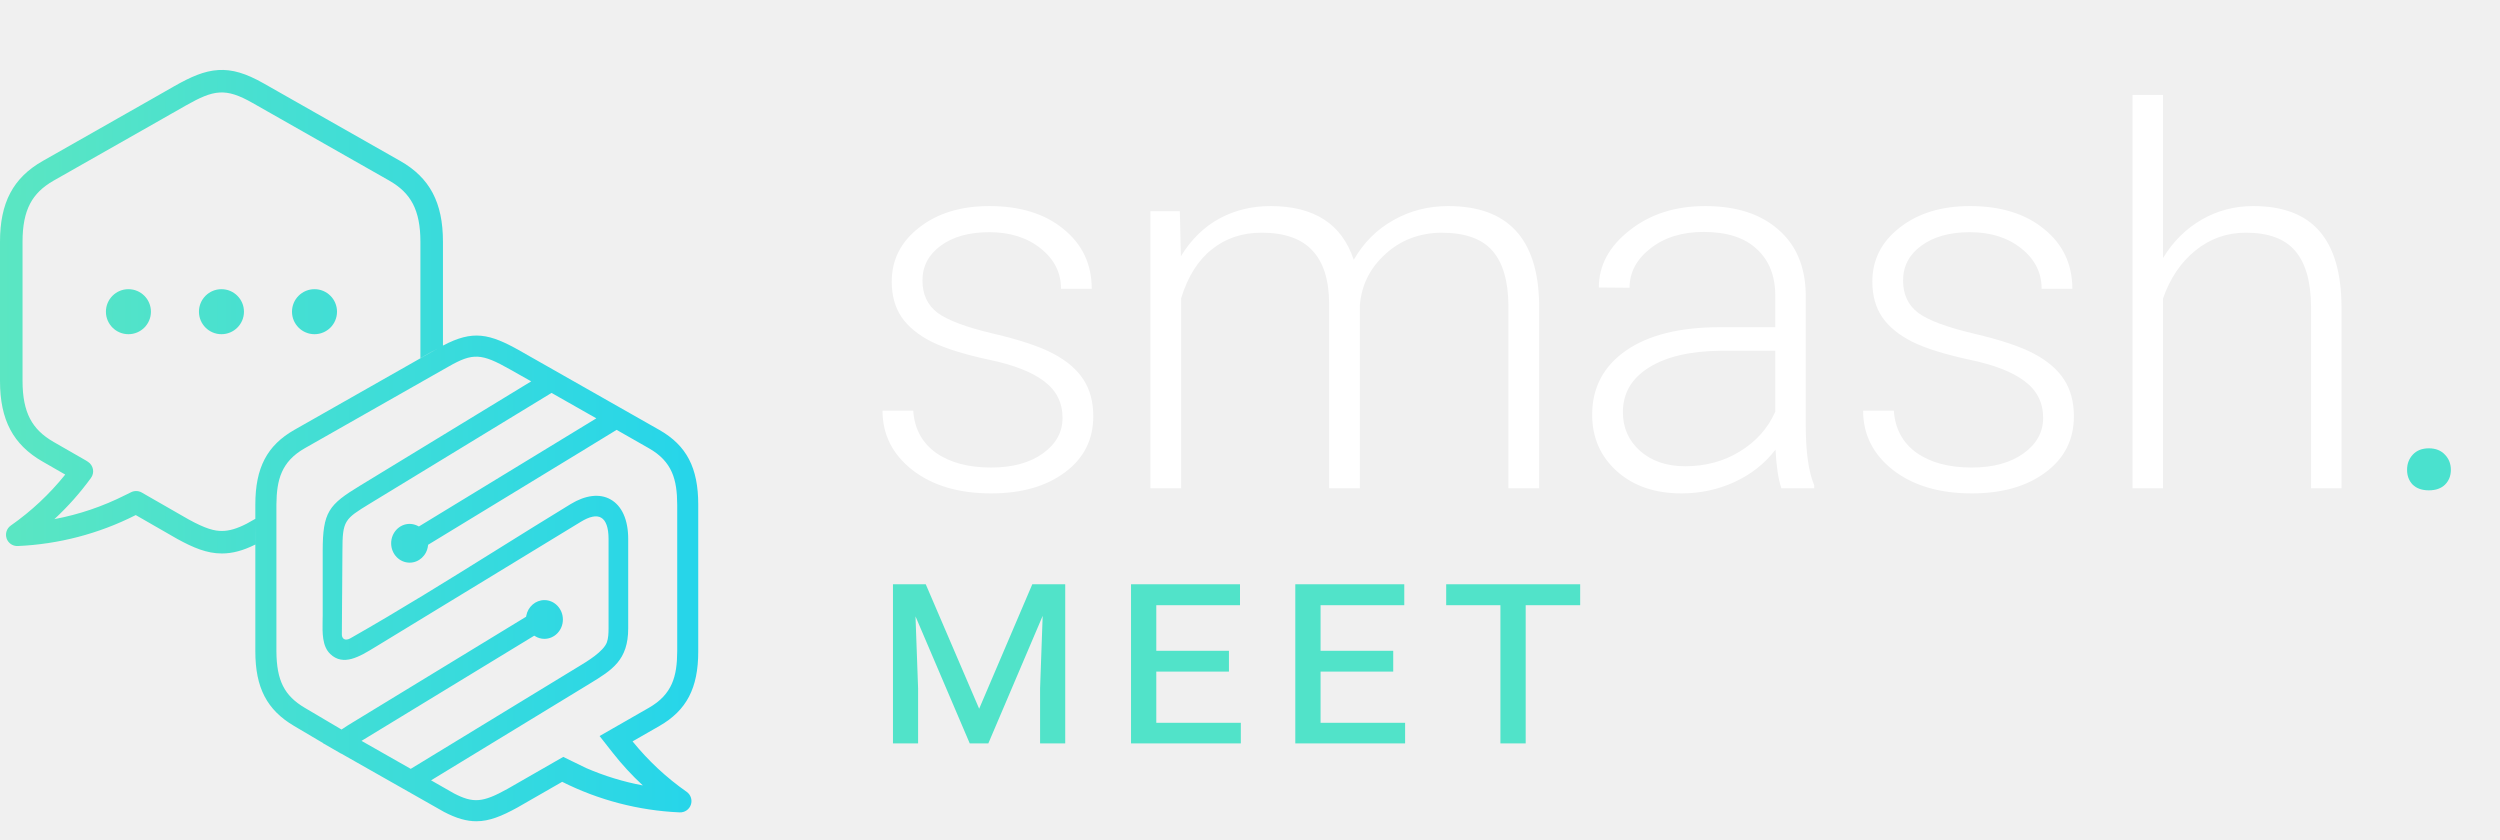
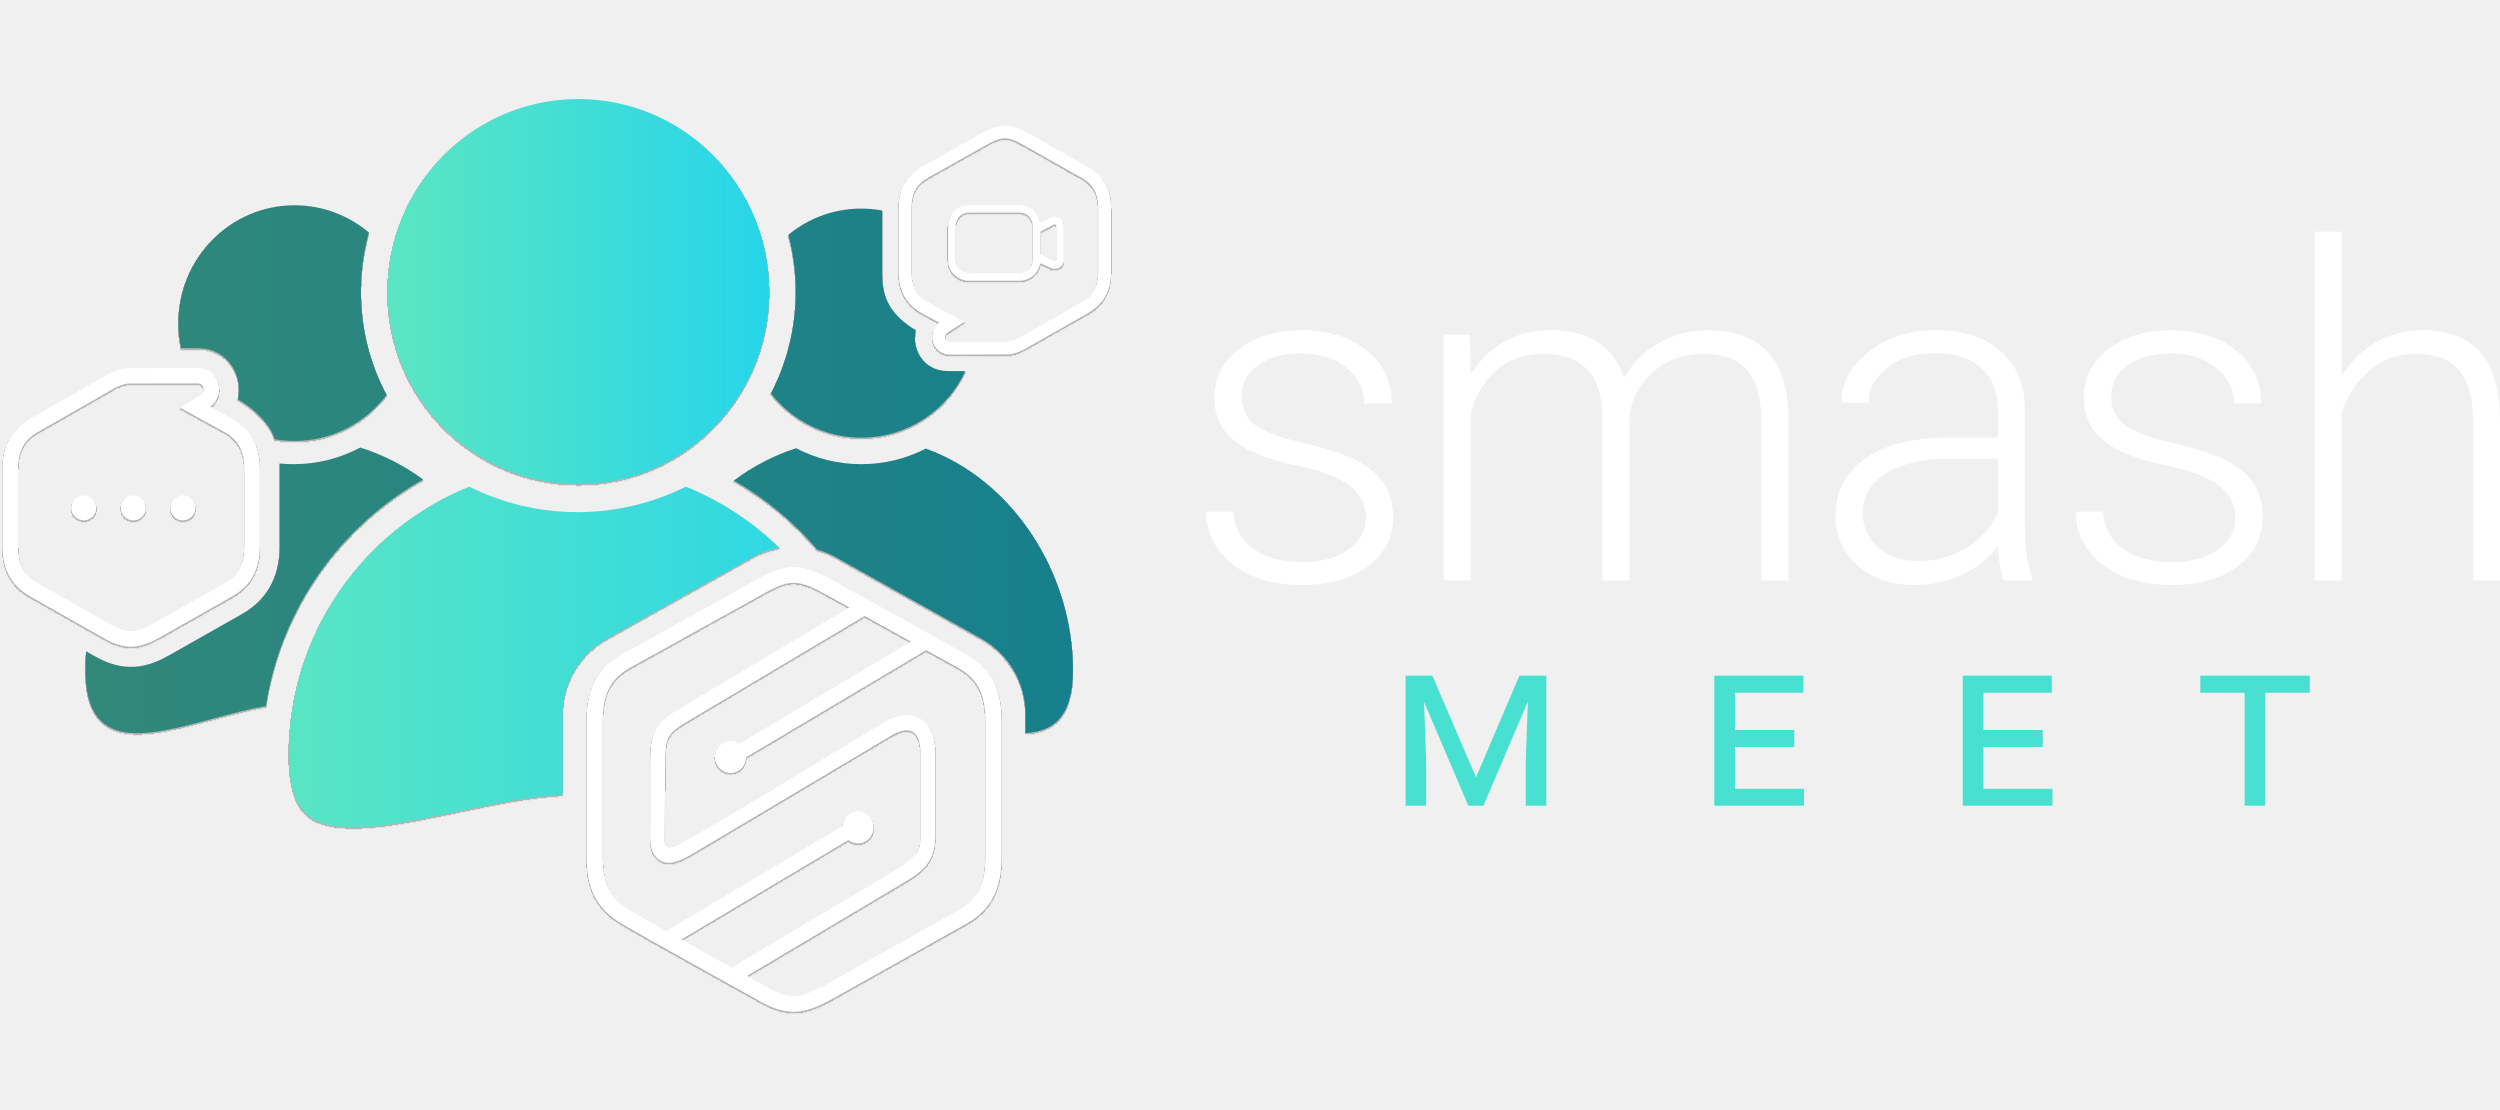
- <svg xmlns="http://www.w3.org/2000/svg" width="128" height="43" viewBox="0 0 128 43" fill="none">
-   <path d="M47.399 29.916L50.133 36.287L52.853 29.916H54.539V38.063H53.252V35.259L53.385 31.532L50.602 38.063H49.651L46.874 31.559L47.007 35.259V38.063H45.72V29.916H47.399ZM62.922 34.385H59.202V37.007H63.53V38.063H57.908V29.916H63.488V30.986H59.202V33.322H62.922V34.385ZM71.333 34.385H67.613V37.007H71.941V38.063H66.319V29.916H71.899V30.986H67.613V33.322H71.333V34.385ZM80.905 30.986H78.115V38.063H76.821V30.986H74.045V29.916H80.905V30.986Z" fill="#51E3C9" />
-   <path d="M54.402 21.394C54.402 20.616 54.088 19.991 53.458 19.519C52.838 19.047 51.898 18.68 50.639 18.418C49.38 18.147 48.401 17.841 47.702 17.5C47.012 17.15 46.496 16.726 46.155 16.228C45.823 15.73 45.657 15.127 45.657 14.419C45.657 13.3 46.124 12.378 47.06 11.652C47.995 10.918 49.193 10.551 50.652 10.551C52.234 10.551 53.502 10.944 54.455 11.731C55.416 12.509 55.897 13.527 55.897 14.786H54.324C54.324 13.955 53.974 13.265 53.275 12.714C52.584 12.164 51.71 11.888 50.652 11.888C49.621 11.888 48.79 12.12 48.161 12.583C47.54 13.038 47.23 13.632 47.23 14.366C47.23 15.074 47.488 15.625 48.004 16.018C48.528 16.403 49.477 16.757 50.849 17.08C52.23 17.404 53.262 17.749 53.943 18.116C54.634 18.483 55.145 18.925 55.477 19.441C55.81 19.956 55.976 20.581 55.976 21.316C55.976 22.513 55.491 23.47 54.52 24.187C53.559 24.904 52.3 25.262 50.744 25.262C49.092 25.262 47.75 24.864 46.719 24.069C45.696 23.265 45.185 22.251 45.185 21.027H46.758C46.819 21.945 47.204 22.662 47.912 23.177C48.629 23.684 49.573 23.938 50.744 23.938C51.837 23.938 52.72 23.698 53.393 23.217C54.066 22.736 54.402 22.128 54.402 21.394ZM60.408 10.813L60.461 13.121C60.985 12.264 61.641 11.621 62.427 11.193C63.214 10.765 64.088 10.551 65.05 10.551C67.287 10.551 68.708 11.469 69.311 13.304C69.818 12.421 70.496 11.744 71.343 11.272C72.191 10.791 73.127 10.551 74.149 10.551C77.191 10.551 78.743 12.211 78.804 15.533V25H77.231V15.651C77.222 14.384 76.947 13.444 76.405 12.832C75.871 12.22 74.997 11.914 73.782 11.914C72.655 11.932 71.702 12.299 70.924 13.016C70.146 13.724 69.713 14.589 69.626 15.612V25H68.052V15.533C68.044 14.318 67.755 13.414 67.187 12.819C66.627 12.216 65.762 11.914 64.591 11.914C63.603 11.914 62.755 12.198 62.047 12.767C61.339 13.326 60.815 14.161 60.474 15.271V25H58.9V10.813H60.408ZM91.208 25C91.051 24.554 90.951 23.894 90.907 23.02C90.356 23.737 89.653 24.292 88.796 24.685C87.948 25.07 87.048 25.262 86.095 25.262C84.731 25.262 83.625 24.882 82.778 24.122C81.938 23.361 81.519 22.399 81.519 21.237C81.519 19.856 82.091 18.763 83.236 17.959C84.39 17.155 85.994 16.753 88.049 16.753H90.894V15.14C90.894 14.126 90.579 13.33 89.95 12.754C89.329 12.168 88.42 11.875 87.222 11.875C86.13 11.875 85.225 12.155 84.508 12.714C83.791 13.274 83.433 13.947 83.433 14.733L81.86 14.72C81.86 13.593 82.384 12.618 83.433 11.796C84.482 10.966 85.771 10.551 87.301 10.551C88.883 10.551 90.129 10.948 91.038 11.744C91.956 12.531 92.428 13.632 92.454 15.048V21.761C92.454 23.134 92.598 24.161 92.887 24.843V25H91.208ZM86.278 23.872C87.327 23.872 88.263 23.619 89.084 23.112C89.915 22.605 90.518 21.927 90.894 21.079V17.959H88.088C86.523 17.976 85.299 18.265 84.416 18.824C83.534 19.375 83.092 20.136 83.092 21.106C83.092 21.901 83.385 22.561 83.971 23.086C84.565 23.61 85.334 23.872 86.278 23.872ZM104.609 21.394C104.609 20.616 104.295 19.991 103.665 19.519C103.045 19.047 102.105 18.68 100.846 18.418C99.587 18.147 98.608 17.841 97.909 17.5C97.219 17.15 96.703 16.726 96.362 16.228C96.03 15.73 95.864 15.127 95.864 14.419C95.864 13.3 96.331 12.378 97.267 11.652C98.202 10.918 99.4 10.551 100.859 10.551C102.441 10.551 103.709 10.944 104.662 11.731C105.623 12.509 106.104 13.527 106.104 14.786H104.531C104.531 13.955 104.181 13.265 103.482 12.714C102.791 12.164 101.917 11.888 100.859 11.888C99.828 11.888 98.997 12.12 98.368 12.583C97.747 13.038 97.437 13.632 97.437 14.366C97.437 15.074 97.695 15.625 98.211 16.018C98.735 16.403 99.684 16.757 101.056 17.08C102.437 17.404 103.469 17.749 104.15 18.116C104.841 18.483 105.352 18.925 105.684 19.441C106.017 19.956 106.183 20.581 106.183 21.316C106.183 22.513 105.698 23.47 104.727 24.187C103.766 24.904 102.507 25.262 100.951 25.262C99.299 25.262 97.957 24.864 96.926 24.069C95.903 23.265 95.392 22.251 95.392 21.027H96.965C97.026 21.945 97.411 22.662 98.119 23.177C98.836 23.684 99.78 23.938 100.951 23.938C102.044 23.938 102.927 23.698 103.6 23.217C104.273 22.736 104.609 22.128 104.609 21.394ZM110.746 13.212C111.262 12.364 111.922 11.709 112.726 11.246C113.53 10.782 114.409 10.551 115.362 10.551C116.883 10.551 118.015 10.979 118.758 11.836C119.501 12.692 119.876 13.977 119.885 15.691V25H118.325V15.677C118.316 14.41 118.045 13.466 117.512 12.845C116.987 12.225 116.144 11.914 114.981 11.914C114.011 11.914 113.15 12.22 112.398 12.832C111.655 13.435 111.105 14.253 110.746 15.284V25H109.186V4.86H110.746V13.212Z" fill="white" />
-   <path d="M123.242 24.056C123.242 23.75 123.339 23.492 123.531 23.282C123.732 23.064 124.007 22.954 124.357 22.954C124.707 22.954 124.982 23.064 125.183 23.282C125.384 23.492 125.484 23.75 125.484 24.056C125.484 24.362 125.384 24.615 125.183 24.816C124.982 25.009 124.707 25.105 124.357 25.105C124.007 25.105 123.732 25.009 123.531 24.816C123.339 24.615 123.242 24.362 123.242 24.056Z" fill="#4AE1CE" />
-   <path fill-rule="evenodd" clip-rule="evenodd" d="M13.071 27.881L13.073 26.695V33.353C13.073 35.207 13.665 36.349 15.056 37.168L16.536 38.043V38.051L17.47 38.589L17.477 38.587L22.737 41.571C23.367 41.9 23.887 42.048 24.388 42.048C25.056 42.048 25.689 41.787 26.497 41.342L28.73 40.06L28.783 40.029C30.655 40.969 32.705 41.502 34.798 41.594C34.923 41.599 35.047 41.565 35.15 41.494C35.254 41.424 35.331 41.322 35.372 41.203C35.413 41.085 35.414 40.956 35.375 40.837C35.337 40.718 35.261 40.615 35.158 40.542C34.118 39.815 33.186 38.945 32.387 37.958L32.439 37.929L33.759 37.172C35.155 36.371 35.75 35.23 35.75 33.353V25.834C35.75 23.95 35.153 22.806 33.756 22.011L27.884 18.676C27.718 18.58 27.553 18.487 27.388 18.394L27.337 18.365L27.177 18.275L27.177 18.275C27 18.175 26.823 18.075 26.646 17.972C25.052 17.07 24.209 16.887 22.679 17.694V12.37C22.679 10.376 22.007 9.102 20.493 8.241C18.119 6.891 15.797 5.571 13.501 4.27C12.582 3.749 11.887 3.544 11.18 3.586C10.444 3.629 9.75 3.945 8.935 4.407L8.929 4.41C8.768 4.505 8.603 4.598 8.442 4.688L8.418 4.702L8.212 4.819C8.062 4.903 7.909 4.989 7.755 5.08L2.185 8.244C0.674 9.103 0 10.376 0 12.373V19.508C0 21.496 0.672 22.768 2.18 23.632L3.34 24.298C2.538 25.297 1.598 26.177 0.549 26.911C0.448 26.983 0.372 27.086 0.334 27.205C0.297 27.323 0.298 27.45 0.338 27.568C0.378 27.685 0.456 27.787 0.558 27.857C0.661 27.927 0.783 27.962 0.908 27.957C3.001 27.865 5.052 27.329 6.923 26.385L6.949 26.371L9.073 27.591L9.082 27.596C9.893 28.041 10.591 28.338 11.36 28.338C11.899 28.338 12.446 28.192 13.071 27.881ZM12.652 26.801L13.073 26.563V25.834C13.073 23.953 13.67 22.808 15.068 22.011C17.512 20.622 19.957 19.233 22.404 17.845C22.274 17.913 22.142 17.985 22.007 18.062L22.001 18.066C21.843 18.157 21.682 18.248 21.525 18.337V12.372C21.525 11.565 21.399 10.933 21.141 10.438C20.888 9.952 20.5 9.573 19.922 9.243C17.548 7.893 15.226 6.574 12.932 5.271C11.539 4.482 10.95 4.59 9.507 5.407C9.331 5.51 9.154 5.61 8.984 5.706L8.779 5.821C8.633 5.903 8.481 5.989 8.334 6.075L8.329 6.078L2.755 9.243C2.177 9.572 1.79 9.95 1.537 10.435C1.279 10.93 1.154 11.563 1.154 12.37V19.509C1.154 20.313 1.279 20.944 1.537 21.438C1.789 21.921 2.176 22.301 2.755 22.633L4.408 23.582C4.419 23.589 4.43 23.596 4.44 23.603L4.512 23.65C4.577 23.693 4.632 23.749 4.674 23.814C4.717 23.879 4.746 23.952 4.76 24.028C4.774 24.105 4.772 24.183 4.754 24.259C4.737 24.335 4.704 24.406 4.659 24.469C4.104 25.232 3.477 25.939 2.786 26.579C4.044 26.343 5.262 25.93 6.405 25.353L6.708 25.204C6.793 25.16 6.888 25.139 6.983 25.141C7.078 25.143 7.172 25.169 7.255 25.216L9.644 26.587C10.544 27.083 10.982 27.185 11.361 27.185C11.74 27.185 12.151 27.062 12.652 26.801ZM18.51 37.932L27.353 32.547L27.399 32.573C27.541 32.662 27.705 32.71 27.873 32.709C28.396 32.709 28.82 32.265 28.82 31.72C28.82 31.174 28.396 30.725 27.873 30.725C27.422 30.725 27.032 31.061 26.945 31.525L26.936 31.576L18.095 36.964C17.888 37.087 17.703 37.205 17.535 37.319L17.487 37.352L15.605 36.24C14.557 35.622 14.164 34.841 14.152 33.355V25.834C14.163 24.558 14.409 23.631 15.604 22.95C17.794 21.705 19.987 20.459 22.183 19.212L22.967 18.768C24.206 18.059 24.647 18.082 26.112 18.913C26.405 19.076 26.695 19.24 26.984 19.405L27.144 19.495L27.197 19.525L18.426 24.871C16.832 25.842 16.522 26.205 16.522 28.222V31.514C16.522 31.604 16.52 31.696 16.517 31.792C16.506 32.399 16.492 33.085 16.909 33.484C17.574 34.124 18.402 33.625 19.203 33.135C22.712 30.994 26.223 28.855 29.737 26.717C30.181 26.445 30.539 26.366 30.777 26.505C31.026 26.643 31.158 27.019 31.158 27.59V32.173C31.158 32.424 31.146 32.683 31.072 32.888C30.898 33.357 30.073 33.858 29.63 34.124L29.55 34.172C27.541 35.394 25.531 36.619 23.522 37.846L21.03 39.365L18.51 37.932ZM31.372 38.542C31.84 39.139 32.355 39.698 32.912 40.214C31.915 40.026 30.941 39.728 30.01 39.324L28.838 38.753L26.104 40.322L25.974 40.396C24.711 41.099 24.225 41.131 23.24 40.62L22.07 39.952L22.233 39.854C24.84 38.263 27.448 36.673 30.059 35.086L30.197 35.002L30.201 34.999C31.341 34.304 32.164 33.802 32.164 32.172V27.593C32.164 26.614 31.843 25.896 31.258 25.569C30.709 25.258 29.983 25.345 29.224 25.805C27.958 26.578 26.679 27.373 25.443 28.145L25.416 28.162C22.987 29.676 20.476 31.241 17.944 32.678C17.814 32.753 17.691 32.769 17.608 32.716C17.525 32.663 17.503 32.562 17.503 32.481C17.503 32.008 17.509 31.332 17.515 30.633V30.633V30.633L17.515 30.632L17.518 30.346L17.518 30.321C17.525 29.531 17.532 28.749 17.532 28.223C17.532 26.645 17.638 26.58 18.931 25.788L18.936 25.785L28.239 20.117L30.532 21.419L27.569 23.225C25.541 24.459 23.514 25.694 21.489 26.93L21.447 26.956L21.402 26.932C21.27 26.862 21.123 26.825 20.974 26.823C20.451 26.823 20.027 27.269 20.027 27.817C20.027 28.364 20.451 28.808 20.974 28.808C21.449 28.808 21.853 28.437 21.912 27.947L21.921 27.891L29.726 23.137L29.823 23.079L29.844 23.066C29.953 23 30.068 22.93 30.178 22.86L31.571 22.009L33.222 22.95C34.422 23.631 34.667 24.558 34.673 25.834V33.353C34.667 34.625 34.422 35.553 33.222 36.239L30.699 37.685L31.372 38.542ZM7.728 15.959C7.728 16.595 7.212 17.111 6.575 17.111C5.939 17.111 5.423 16.595 5.423 15.959C5.423 15.322 5.939 14.806 6.575 14.806C7.212 14.806 7.728 15.322 7.728 15.959ZM11.338 17.111C11.975 17.111 12.491 16.595 12.491 15.959C12.491 15.322 11.975 14.806 11.338 14.806C10.702 14.806 10.186 15.322 10.186 15.959C10.186 16.595 10.702 17.111 11.338 17.111ZM17.255 15.959C17.255 16.595 16.739 17.111 16.103 17.111C15.466 17.111 14.95 16.595 14.95 15.959C14.95 15.322 15.466 14.806 16.103 14.806C16.739 14.806 17.255 15.322 17.255 15.959Z" fill="url(#paint0_linear)" />
+ <svg xmlns="http://www.w3.org/2000/svg" width="1025" height="455" viewBox="0 0 1025 455" fill="none">
+   <path d="M587.278 277.027L605.165 318.703L622.961 277.027H633.986V330.322H625.569V311.978L626.438 287.594L608.23 330.322H602.009L583.847 287.777L584.716 311.978V330.322H576.299V277.027H587.278ZM735.673 306.259H711.336V323.415H739.653V330.322H702.872V277.027H739.379V284.026H711.336V299.306H735.673V306.259ZM837.544 306.259H813.206V323.415H841.524V330.322H804.743V277.027H841.249V284.026H813.206V299.306H837.544V306.259ZM947.008 284.026H928.755V330.322H920.292V284.026H902.13V277.027H947.008V284.026Z" fill="#47E0D1" />
+   <path d="M559.992 212.391C559.992 206.866 557.757 202.428 553.288 199.076C548.88 195.724 542.208 193.117 533.269 191.255C524.33 189.331 517.378 187.158 512.412 184.737C507.508 182.254 503.846 179.244 501.425 175.706C499.066 172.167 497.887 167.884 497.887 162.856C497.887 154.911 501.208 148.362 507.85 143.21C514.492 137.996 522.996 135.389 533.362 135.389C544.597 135.389 553.598 138.182 560.364 143.769C567.192 149.293 570.606 156.525 570.606 165.463H559.433C559.433 159.566 556.95 154.663 551.984 150.752C547.08 146.841 540.873 144.886 533.362 144.886C526.037 144.886 520.14 146.531 515.671 149.821C511.264 153.049 509.06 157.27 509.06 162.484C509.06 167.512 510.891 171.422 514.554 174.216C518.278 176.947 525.013 179.461 534.759 181.758C544.566 184.054 551.891 186.506 556.733 189.113C561.637 191.721 565.268 194.855 567.627 198.518C569.985 202.18 571.165 206.618 571.165 211.832C571.165 220.336 567.72 227.134 560.83 232.224C554.002 237.314 545.063 239.859 534.014 239.859C522.282 239.859 512.754 237.034 505.429 231.386C498.166 225.675 494.535 218.474 494.535 209.784H505.708C506.143 216.302 508.874 221.392 513.902 225.054C518.992 228.654 525.696 230.454 534.014 230.454C541.773 230.454 548.042 228.747 552.822 225.333C557.602 221.919 559.992 217.605 559.992 212.391Z" fill="white" />
+   <path d="M602.64 137.251L603.012 153.638C606.737 147.555 611.392 142.993 616.979 139.951C622.566 136.909 628.773 135.389 635.601 135.389C651.492 135.389 661.579 141.906 665.862 154.942C669.462 148.672 674.273 143.862 680.294 140.51C686.315 137.096 692.957 135.389 700.22 135.389C721.821 135.389 732.839 147.183 733.274 170.771V237.996H722.101V171.609C722.039 162.608 720.083 155.935 716.235 151.59C712.448 147.245 706.241 145.072 697.613 145.072C689.605 145.196 682.839 147.803 677.314 152.893C671.79 157.921 668.717 164.067 668.097 171.329V237.996H656.923V170.771C656.861 162.142 654.813 155.718 650.778 151.497C646.805 147.214 640.66 145.072 632.342 145.072C625.328 145.072 619.307 147.09 614.279 151.124C609.251 155.097 605.526 161.025 603.105 168.908V237.996H591.932V137.251H602.64Z" fill="white" />
+   <path d="M821.36 237.996C820.243 234.831 819.529 230.144 819.219 223.937C815.308 229.027 810.311 232.968 804.228 235.762C798.207 238.493 791.813 239.859 785.047 239.859C775.364 239.859 767.511 237.158 761.49 231.758C755.531 226.358 752.551 219.529 752.551 211.274C752.551 201.466 756.617 193.707 764.749 187.996C772.943 182.285 784.333 179.43 798.92 179.43H819.125V167.977C819.125 160.777 816.891 155.128 812.421 151.031C808.014 146.872 801.559 144.793 793.055 144.793C785.295 144.793 778.871 146.779 773.781 150.752C768.691 154.725 766.146 159.504 766.146 165.091L754.972 164.998C754.972 156.99 758.697 150.069 766.146 144.234C773.594 138.337 782.75 135.389 793.613 135.389C804.848 135.389 813.694 138.213 820.15 143.862C826.667 149.448 830.019 157.27 830.206 167.326V214.998C830.206 224.744 831.23 232.037 833.278 236.879V237.996H821.36ZM786.351 229.989C793.799 229.989 800.441 228.189 806.276 224.588C812.173 220.988 816.456 216.178 819.125 210.156V187.996H799.2C788.089 188.12 779.398 190.169 773.129 194.141C766.859 198.052 763.725 203.452 763.725 210.343C763.725 215.991 765.804 220.678 769.963 224.402C774.184 228.127 779.647 229.989 786.351 229.989Z" fill="white" />
+   <path d="M916.523 212.391C916.523 206.866 914.288 202.428 909.819 199.076C905.411 195.724 898.739 193.117 889.8 191.255C880.861 189.331 873.909 187.158 868.943 184.737C864.039 182.254 860.377 179.244 857.956 175.706C855.597 172.167 854.418 167.884 854.418 162.856C854.418 154.911 857.739 148.362 864.381 143.21C871.023 137.996 879.527 135.389 889.893 135.389C901.128 135.389 910.129 138.182 916.895 143.769C923.723 149.293 927.137 156.525 927.137 165.463H915.964C915.964 159.566 913.481 154.663 908.515 150.752C903.611 146.841 897.404 144.886 889.893 144.886C882.568 144.886 876.671 146.531 872.202 149.821C867.795 153.049 865.591 157.27 865.591 162.484C865.591 167.512 867.422 171.422 871.085 174.216C874.809 176.947 881.544 179.461 891.29 181.758C901.097 184.054 908.422 186.506 913.264 189.113C918.168 191.721 921.799 194.855 924.158 198.518C926.516 202.18 927.696 206.618 927.696 211.832C927.696 220.336 924.251 227.134 917.361 232.224C910.533 237.314 901.594 239.859 890.545 239.859C878.813 239.859 869.285 237.034 861.96 231.386C854.697 225.675 851.066 218.474 851.066 209.784H862.239C862.674 216.302 865.405 221.392 870.433 225.054C875.523 228.654 882.227 230.454 890.545 230.454C898.304 230.454 904.573 228.747 909.353 225.333C914.133 221.919 916.523 217.605 916.523 212.391Z" fill="white" />
+   <path d="M960.102 154.29C963.764 148.269 968.451 143.613 974.162 140.324C979.873 137.034 986.111 135.389 992.877 135.389C1003.68 135.389 1011.72 138.43 1016.99 144.514C1022.27 150.597 1024.94 159.722 1025 171.888V237.996H1013.92V171.795C1013.86 162.794 1011.93 156.09 1008.15 151.683C1004.42 147.276 998.432 145.072 990.177 145.072C983.287 145.072 977.172 147.245 971.834 151.59C966.558 155.873 962.647 161.677 960.102 169.002V237.996H949.022V94.979H960.102V154.29Z" fill="white" />
+   <g filter="url(#filter0_d)">
+     <path fill-rule="evenodd" clip-rule="evenodd" d="M354.414 245.062L386.461 262.843H386.442L395.899 268.097C407.221 274.387 410.623 283.447 410.623 295.707V351.32C410.623 363.561 407.203 372.585 395.936 378.912L342.049 409.131L341.464 409.452L340.97 409.72C330.544 415.332 324.124 416.976 313.24 411.436L313.131 411.364L300.071 404.127L266.415 385.363L255.147 378.876C243.99 372.442 240.514 363.561 240.514 351.32V295.707C240.514 283.465 243.916 274.387 255.239 268.097C273.823 257.785 292.407 247.474 310.972 237.163C323.538 230.193 329.794 231.426 342.086 238.235C345.214 239.969 348.342 241.684 351.451 243.418L354.414 245.062ZM348.195 249.029L280.664 289.237C268.701 296.35 266.598 298.905 266.598 313.363V337.702C266.598 342.438 265.903 348.568 269.305 351.748C273.731 355.948 279.347 352.839 285.73 349.032C312.289 333.217 338.867 317.401 365.462 301.586C372.98 297.118 377.388 299.674 377.388 308.681C377.388 319.993 377.388 331.287 377.388 342.581C377.388 344.386 377.352 346.441 376.711 348.121C375.211 352.052 368.334 355.93 364.859 358.021C344.574 370.084 324.288 382.164 304.022 394.227L299.961 396.639L279.365 385.202L347.811 344.457L348.579 344.922C349.567 345.494 350.646 345.798 351.762 345.798C355.292 345.798 358.164 342.849 358.164 339.221C358.164 335.576 355.292 332.627 351.762 332.627C348.726 332.627 346.092 334.861 345.506 337.935L345.378 338.632L278.139 378.661C276.731 379.501 275.304 380.359 273.932 381.27L273.182 381.753L258.495 373.3C249.66 368.207 247.19 361.577 247.117 351.32V350.819V342.42V296.207V295.707C247.19 285.431 249.568 278.676 258.495 273.708C277.079 263.397 295.663 253.085 314.246 242.774C324.051 237.342 327.764 237.735 338.83 243.864C341.958 245.598 345.067 247.295 348.195 249.029ZM354.524 252.549L373.419 263.039L364.602 268.275L349.86 277.05V277.068C334.532 286.182 319.203 295.313 303.875 304.427L303.144 304.874L302.412 304.481C301.516 304.016 300.546 303.766 299.54 303.766C296.01 303.766 293.138 306.733 293.138 310.36C293.138 313.988 296.01 316.955 299.54 316.955C302.741 316.955 305.448 314.506 305.869 311.236L305.961 310.485L306.619 310.074C326.209 298.423 345.799 286.771 365.371 275.102C366.468 274.459 367.621 273.78 368.81 273.065L379.748 266.56L384.705 269.312L392.643 273.708C401.569 278.676 403.947 285.431 404.02 295.707V296.207V350.819V351.32C403.947 361.577 401.533 368.314 392.643 373.3L338.793 403.501L338.281 403.787L337.787 404.055C328.294 409.22 324.325 409.792 316.295 405.699L306.308 400.142L308.668 398.73C328.404 386.971 348.159 375.23 367.913 363.472C377.114 357.985 383.479 354.679 383.479 342.581C383.479 331.287 383.479 319.993 383.479 308.681C383.479 294.724 374.077 289.166 362.389 296.135C333.91 313.095 305.997 330.894 276.987 346.977C274.719 348.246 272.506 347.442 272.506 344.868C272.506 336.916 272.725 321.261 272.725 313.363C272.725 301.264 273.786 300.621 283.718 294.688L354.524 252.549Z" fill="white" />
+     <path d="M423.462 97.222L423.47 97.216V101.86L423.462 101.854V102.033V105.582V105.626L423.47 105.632V106.603C423.47 109.593 421.012 112.018 417.977 112.018H397.279C394.244 112.018 391.786 109.593 391.786 106.603V92.473C391.786 89.483 394.244 87.058 397.279 87.058H417.977C421.012 87.058 423.47 89.483 423.47 92.473V93.444L423.462 93.451V93.495V97.043V97.222ZM431.962 107.046L431.956 107.042L431.95 107.038L426.496 104.156V94.92L431.95 92.038L431.956 92.034L431.962 92.03C432.435 91.67 433.117 92.004 433.117 92.588V106.488C433.117 107.072 432.435 107.406 431.962 107.046ZM417.977 115.004C422.258 115.004 425.803 111.889 426.405 107.83L430.122 109.416C432.579 111.278 436.142 109.553 436.142 106.488V92.588C436.142 89.523 432.579 87.798 430.122 89.66L426.405 91.246C425.803 87.187 422.259 84.072 417.977 84.072H397.279C392.576 84.072 388.761 87.832 388.761 92.473V106.603C388.761 111.244 392.576 115.004 397.279 115.004H417.977Z" fill="white" stroke="white" stroke-width="0.178" />
+     <path d="M29.204 208.225C29.204 211.047 31.488 213.359 34.343 213.359C37.168 213.359 39.482 211.077 39.482 208.225C39.482 205.403 37.198 203.091 34.343 203.091C31.518 203.121 29.204 205.403 29.204 208.225Z" fill="white" />
+     <path d="M69.829 208.224C69.829 211.046 72.112 213.358 74.967 213.358C77.792 213.358 80.106 211.076 80.106 208.224C80.106 205.402 77.822 203.09 74.967 203.09C72.142 203.12 69.829 205.402 69.829 208.224Z" fill="white" />
+     <path d="M49.516 208.224C49.516 211.046 51.8 213.358 54.655 213.358C57.48 213.358 59.794 211.076 59.794 208.224C59.794 205.402 57.51 203.09 54.655 203.09C51.8 203.12 49.516 205.402 49.516 208.224Z" fill="white" />
+     <path fill-rule="evenodd" clip-rule="evenodd" d="M92.517 238.747C98.395 235.252 100.176 230.272 100.176 223.583L100.176 192.599C100.176 185.779 98.309 180.751 92.162 177.226L73.882 167.228L82.45 161.656C84.382 160.284 83.426 157.201 81.069 157.201C72.409 157.201 52.624 157.254 52.624 157.254C50.931 157.425 49.137 158.015 47.04 159.106L46.98 159.145L15.342 177.246C9.254 180.83 7.357 185.779 7.357 192.599L7.357 223.583C7.357 230.403 9.214 235.461 15.392 238.965C25.532 244.71 35.672 250.455 45.802 256.2C52.659 260.083 56.072 259.396 62.779 255.602C93.158 238.411 88.868 240.917 92.517 238.747ZM65.91 261.135L65.909 261.136C62.478 263.077 58.854 264.866 54.746 265.125C50.428 265.397 46.579 263.946 42.669 261.732L42.666 261.73C32.537 255.986 22.398 250.242 12.258 244.497C8.458 242.34 5.251 239.246 3.335 235.286C1.526 231.548 1 227.517 1 223.583L1 192.599C1 188.644 1.542 184.642 3.35 180.927C5.209 177.109 8.155 174.1 12.116 171.767L12.12 171.765L44.108 153.465C46.572 152.184 49.052 151.277 51.665 150.964L81.069 150.844C89.789 150.844 92.894 161.873 86.255 166.749L95.212 171.648C95.249 171.669 95.287 171.69 95.323 171.711C99.359 174.025 102.333 177.059 104.196 180.905C106.003 184.637 106.533 188.659 106.533 192.599L106.533 223.583C106.533 227.521 106.008 231.552 104.198 235.291C102.33 239.149 99.343 242.189 95.278 244.495C85.491 250.047 75.704 255.593 65.91 261.135Z" fill="white" />
+     <path fill-rule="evenodd" clip-rule="evenodd" d="M380.004 73.194C375.153 76.065 373.683 80.155 373.683 85.65L373.683 111.102C373.683 116.704 375.224 120.834 380.298 123.729L395.383 131.942L388.312 136.519C386.717 137.646 387.506 140.178 389.452 140.178C396.599 140.178 412.928 140.135 412.928 140.135C414.325 139.995 415.805 139.509 417.536 138.614L417.586 138.581L443.696 123.713C448.721 120.769 450.286 116.704 450.286 111.102L450.286 85.65C450.286 80.048 448.754 75.894 443.655 73.015C435.287 68.296 426.918 63.577 418.558 58.858C412.899 55.668 410.082 56.233 404.547 59.349C379.475 73.47 383.015 71.412 380.004 73.194ZM401.963 54.804L401.964 54.803C404.795 53.209 407.786 51.739 411.176 51.527C414.74 51.303 417.916 52.495 421.143 54.314L421.146 54.315C429.505 59.034 437.873 63.752 446.241 68.471C449.377 70.243 452.024 72.784 453.605 76.037C455.098 79.108 455.533 82.418 455.533 85.65L455.533 111.102C455.533 114.35 455.085 117.637 453.593 120.689C452.059 123.826 449.627 126.297 446.358 128.213L446.355 128.215L419.956 143.248C417.922 144.3 415.875 145.044 413.719 145.301L389.452 145.4C382.256 145.4 379.693 136.34 385.172 132.335L377.78 128.311C377.749 128.294 377.718 128.277 377.688 128.26C374.357 126.359 371.903 123.866 370.366 120.707C368.874 117.641 368.437 114.338 368.437 111.102L368.437 85.65C368.437 82.415 368.87 79.104 370.364 76.033C371.905 72.864 374.371 70.366 377.725 68.472C385.802 63.912 393.88 59.356 401.963 54.804Z" fill="white" />
+     <path d="M315.362 119.544C315.362 163.136 280.328 198.474 237.112 198.474C193.895 198.474 158.861 163.136 158.861 119.544C158.861 75.951 193.895 40.613 237.112 40.613C280.328 40.613 315.362 75.951 315.362 119.544Z" fill="url(#paint0_linear)" />
+     <path fill-rule="evenodd" clip-rule="evenodd" d="M316.061 161.275C322.569 148.798 326.249 134.597 326.249 119.544C326.249 111.502 325.199 103.704 323.229 96.282C331.351 89.561 341.774 85.522 353.141 85.522C356.044 85.522 358.886 85.785 361.644 86.29C361.636 86.626 361.632 86.957 361.632 87.284V112.118C361.632 115.821 362.124 120.136 364.168 124.343C366.314 128.761 371.223 132.944 375.46 135.365C373.661 143.129 378.649 152.129 388.671 152.129C388.671 152.129 391.763 152.165 395.764 152.187C388.313 168.268 372.03 179.422 353.141 179.422C338.066 179.422 324.651 172.318 316.061 161.275ZM158.51 161.933C149.801 173.397 136.129 180.783 120.757 180.783C118 180.783 115.297 180.545 112.667 180.089C112.343 179.205 111.971 178.321 111.545 177.44C108.875 171.928 102.77 166.71 97.5 163.688C99.737 154.002 93.534 142.773 81.069 142.773C81.069 142.773 78.194 142.74 74.199 142.713C73.496 139.412 73.126 135.986 73.126 132.472C73.126 105.79 94.451 84.161 120.757 84.161C132.356 84.161 142.986 88.366 151.247 95.355C149.114 103.053 147.975 111.167 147.975 119.544C147.975 134.862 151.786 149.298 158.51 161.933ZM379.6 183.915C371.671 188.002 362.675 190.309 353.141 190.309C343.486 190.309 334.384 187.943 326.383 183.76C317.113 186.782 308.516 191.293 300.874 197.012C313.861 204.439 325.435 214.053 335.096 225.353C337.765 226.099 340.367 227.165 342.843 228.551L402.334 261.831C413.516 268.086 420.442 279.898 420.442 292.71V300.54C432.051 299.952 439.911 293.667 439.911 274.683C439.911 234.875 415.187 196.69 379.6 183.915ZM69.929 268.337L99.308 251.691C104.623 248.676 108.868 244.476 111.547 238.943C114.094 233.683 114.699 228.288 114.699 223.677V192.693C114.699 191.827 114.677 190.935 114.626 190.021C116.535 190.212 118.472 190.309 120.431 190.309C130.293 190.309 139.578 187.841 147.703 183.489C157.058 186.434 165.742 190.891 173.469 196.575C139.59 215.642 115.171 249.54 109.018 289.464C101.955 290.684 94.527 292.69 87.214 294.664L87.212 294.665C60.343 301.92 35.022 308.756 35.022 274.683C35.022 272.129 35.124 269.582 35.324 267.047L38.646 268.931C43.173 271.495 48.669 273.783 55.26 273.368C61.362 272.983 66.384 270.342 69.929 268.337Z" fill="url(#paint1_linear)" />
+     <path fill-rule="evenodd" clip-rule="evenodd" d="M192.39 199.524C148.985 217.092 118.389 259.645 118.389 309.318C118.389 320.892 120.675 327.498 123.346 331.298C125.832 334.835 129.468 337.108 135.069 338.284C140.956 339.52 148.495 339.409 157.685 338.24C166.812 337.079 176.709 335.004 187.254 332.786L187.924 332.645C201.699 329.746 216.724 326.585 230.694 325.821V292.71C230.694 279.898 237.621 268.086 248.803 261.831L308.293 228.551C311.821 226.577 315.602 225.252 319.471 224.576C308.547 213.914 295.567 205.347 281.181 199.524C267.811 206.213 252.724 209.974 236.785 209.974C220.847 209.974 205.76 206.213 192.39 199.524Z" fill="url(#paint2_linear)" />
+   </g>
  <defs>
-     <linearGradient id="paint0_linear" x1="0" y1="22.814" x2="35.75" y2="22.814" gradientUnits="userSpaceOnUse">
+     <filter id="filter0_d" x="0.5" y="0" width="455.533" height="455.478" filterUnits="userSpaceOnUse" color-interpolation-filters="sRGB">
+       <feFlood flood-opacity="0" result="BackgroundImageFix" />
+       <feColorMatrix in="SourceAlpha" type="matrix" values="0 0 0 0 0 0 0 0 0 0 0 0 0 0 0 0 0 0 127 0" />
+       <feOffset dy="0.5" />
+       <feGaussianBlur stdDeviation="0.25" />
+       <feColorMatrix type="matrix" values="0 0 0 0 0 0 0 0 0 0 0 0 0 0 0 0 0 0 0.25 0" />
+       <feBlend mode="normal" in2="BackgroundImageFix" result="effect1_dropShadow" />
+       <feBlend mode="normal" in="SourceGraphic" in2="effect1_dropShadow" result="shape" />
+     </filter>
+     <linearGradient id="paint0_linear" x1="158.861" y1="119.544" x2="315.362" y2="119.544" gradientUnits="userSpaceOnUse">
+       <stop stop-color="#5BE6C2" />
+       <stop offset="1" stop-color="#26D5EA" />
+     </linearGradient>
+     <linearGradient id="paint1_linear" x1="35.022" y1="192.374" x2="439.911" y2="192.374" gradientUnits="userSpaceOnUse">
+       <stop stop-color="#318879" />
+       <stop offset="1" stop-color="#17808C" />
+     </linearGradient>
+     <linearGradient id="paint2_linear" x1="107.502" y1="265.043" x2="366.068" y2="265.043" gradientUnits="userSpaceOnUse">
      <stop stop-color="#5BE6C2" />
      <stop offset="1" stop-color="#26D5EA" />
    </linearGradient>
  </defs>
</svg>
